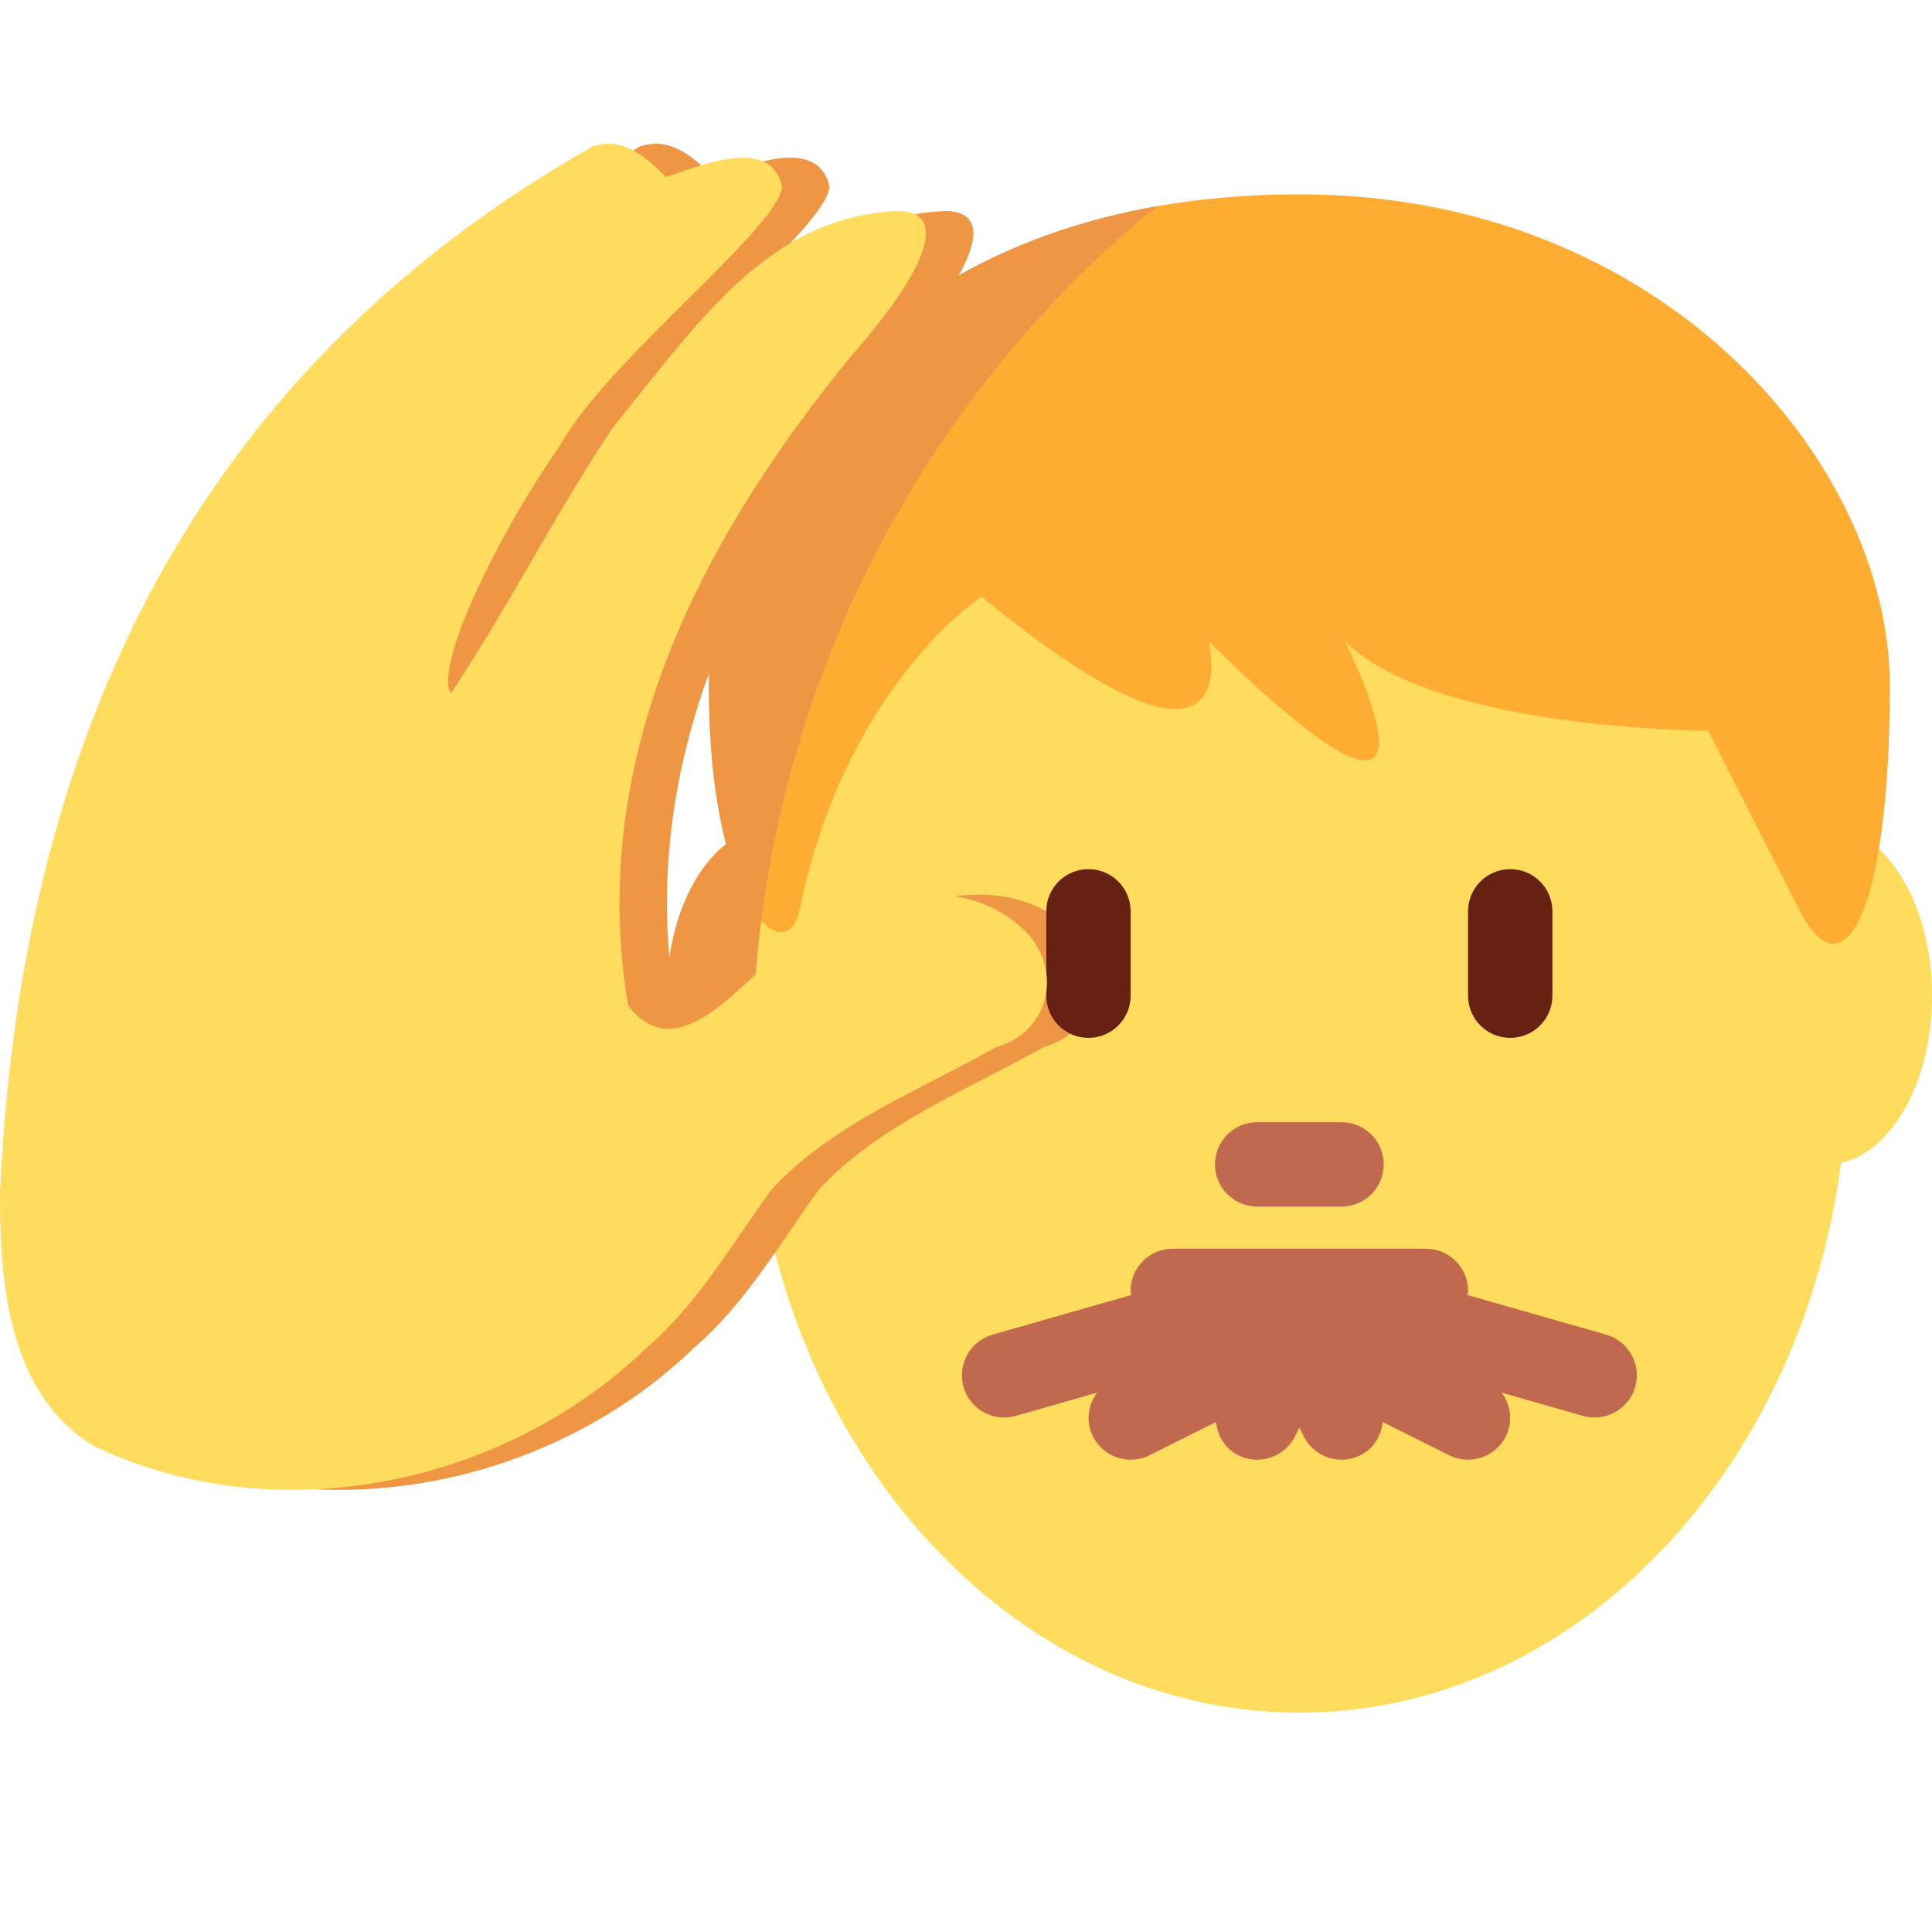
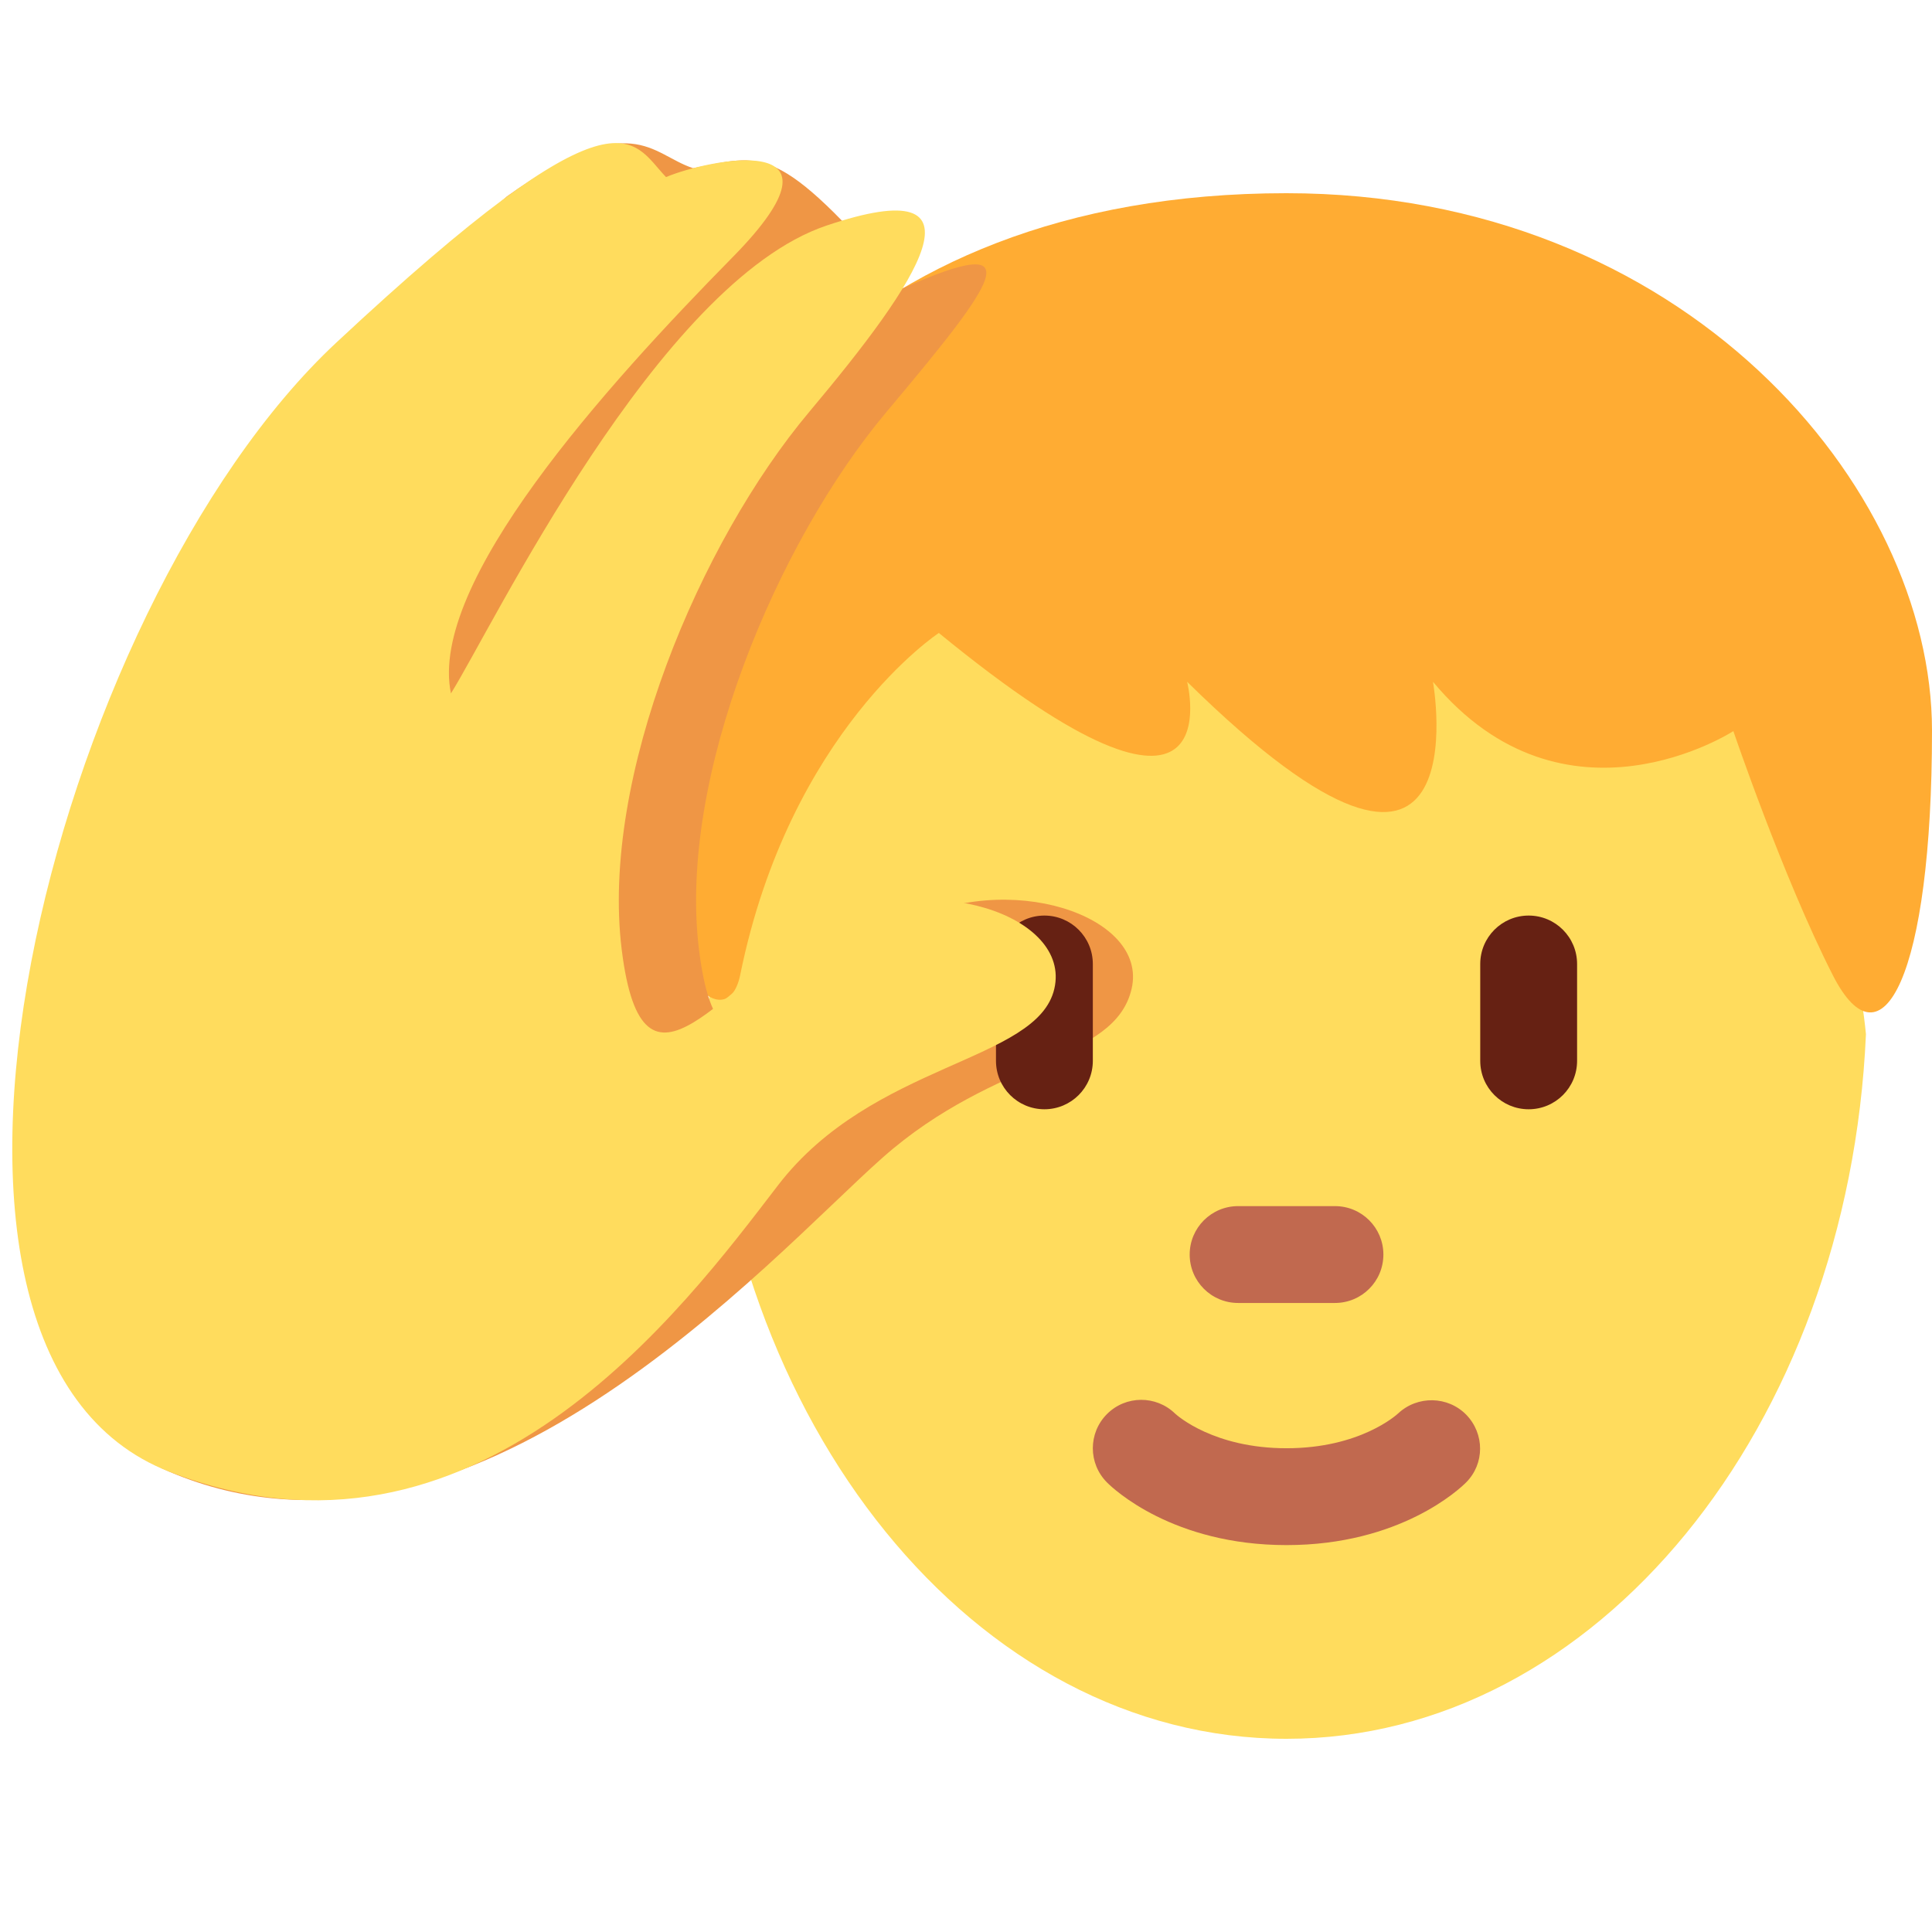
<svg xmlns="http://www.w3.org/2000/svg" width="1000" height="1000" viewBox="0 0 1000 1000" version="1.1" id="svg8">
  <defs id="defs2" />
  <g id="layer1" transform="translate(0,-32.41667)">
-     <path style="fill:#ffdc5d;stroke-width:21.831" d="m 454.232,547.78 c 0,48.224 -24.429,87.323 -54.577,87.323 -30.148,0 -54.577,-39.099 -54.577,-87.323 0,-48.224 24.429,-87.323 54.577,-87.323 30.148,0 54.577,39.099 54.577,87.323 z m 545.768,0 c 0,48.224 -24.429,87.323 -54.577,87.323 -30.148,0 -54.577,-39.099 -54.577,-87.323 0,-48.224 24.429,-87.323 54.577,-87.323 30.148,0 54.577,39.099 54.577,87.323 z" id="path3453" />
-     <path style="fill:#ffdc5d;stroke-width:21.831" d="m 388.74,581.879 c 0,-186.129 127.055,-337.023 283.799,-337.023 156.745,0 283.799,150.894 283.799,337.023 0,186.129 -127.055,337.023 -283.799,337.023 -156.745,0 -283.799,-150.894 -283.799,-337.023 z" id="path3455" />
-     <path style="fill:#c1694f;stroke-width:21.831" d="m 694.37,656.933 h -43.661 c -12.051,0 -21.831,-9.758 -21.831,-21.831 0,-12.072 9.78,-21.831 21.831,-21.831 h 43.661 c 12.072,0 21.831,9.758 21.831,21.831 0,12.072 -9.758,21.831 -21.831,21.831 z" id="path3459" />
-     <path style="fill:#ffac33;stroke-width:21.831" d="m 831.336,723.255 -71.91,-20.543 c 0.065,-0.742 0.437,-1.375 0.437,-2.118 0,-12.072 -9.758,-21.831 -21.831,-21.831 H 607.047 c -12.051,0 -21.831,9.758 -21.831,21.831 0,0.742 0.349,1.375 0.415,2.118 l -71.91,20.543 c -11.592,3.318 -18.294,15.412 -14.976,26.983 2.729,9.606 11.461,15.849 20.979,15.849 1.987,0 4.017,-0.284 6.003,-0.83 l 42.155,-12.051 c -4.715,6.396 -5.982,15.02 -2.183,22.638 3.82,7.663 11.527,12.072 19.539,12.072 3.275,0 6.615,-0.742 9.736,-2.292 l 34.427,-17.203 c 0.786,7.117 4.65,13.775 11.548,17.203 3.122,1.55 6.462,2.292 9.737,2.292 8.012,0 15.718,-4.41 19.56,-12.072 l 2.292,-4.606 2.292,4.606 c 3.842,7.663 11.548,12.072 19.56,12.072 3.275,0 6.615,-0.742 9.737,-2.292 6.877,-3.427 10.763,-10.086 11.548,-17.203 l 34.405,17.203 c 3.144,1.55 6.484,2.292 9.758,2.292 8.012,0 15.718,-4.41 19.56,-12.072 3.799,-7.619 2.532,-16.242 -2.183,-22.638 l 42.155,12.051 c 1.987,0.546 3.995,0.83 6.003,0.83 9.475,0 18.229,-6.244 20.979,-15.849 3.296,-11.57 -3.406,-23.665 -15.02,-26.983 z M 672.539,132.996 c 188.072,0 305.63,138.8 305.63,254.459 0,115.659 -23.512,161.918 -47.023,115.659 l -47.002,-92.519 c 0,0 -141.07,0 -188.072,-46.281 0,0 70.513,138.8 -70.535,0 0,0 23.512,92.54 -117.558,-23.141 0,0 -70.513,46.281 -94.047,161.918 -6.527,32.091 -47.023,0.022 -47.023,-115.637 0,-115.681 94.047,-254.459 305.63,-254.459 z" id="path3461" />
-     <path style="fill:#ef9645;fill-opacity:1;stroke-width:21.831" d="m 599.097,139.117 c -160.047,28.006 -232.187,147.026 -232.187,248.338 0,34.66 3.674,61.665 8.944,81.834 -18.201,14.157 -30.775,43.937 -30.775,78.491 0,44.191 20.533,80.623 47.163,86.424 a 573.329,573.329 0 0 1 -1.427,-11.769 573.329,573.329 0 0 1 -1.436,-40.556 573.329,573.329 0 0 1 2.864,-57.236 573.329,573.329 0 0 1 8.565,-56.666 573.329,573.329 0 0 1 14.178,-55.528 573.329,573.329 0 0 1 19.651,-53.834 573.329,573.329 0 0 1 24.926,-51.604 573.329,573.329 0 0 1 29.957,-48.857 573.329,573.329 0 0 1 34.681,-45.623 573.329,573.329 0 0 1 39.064,-41.932 573.329,573.329 0 0 1 35.835,-31.481 z" id="path4139" />
-     <path id="path4053" d="m 553.613,512.899 c -33.876,-31.198 -85.976,-15.443 -119.49,8.106 -23.153,15.161 -57.394,67.098 -84.465,31.878 -20.462,-122.234 31.655,-234.947 117.506,-338.592 27.052,-30.773 53.398,-71.041 23.178,-72.732 -65.682,2.732 -99.936,51.357 -149.242,113.077 -31.453,47.667 -51.68,89.019 -83.133,136.686 -8.69,-13.464 22.888,-80.36 56.608,-128.516 C 338.692,218.867 429.963,148.422 429.269,128.612 423.268,103.611 389.917,116.877 369.292,124.073 351.077,105.096 340.678,105.594 331.636,108.029 120.352,227.741 35.068,421.906 24.566,649.377 c -0.207,46.98 4.297,104.947 48.839,131.617 94.099,44.769 212.131,20.426 286.153,-51.238 26.582,-23.019 44.011,-53.744 64.407,-81.739 31.649,-34.049 76.491,-51.175 116.273,-73.652 28.467,-7.813 35.033,-42.053 13.376,-61.465 z" style="fill:#ef9645;fill-opacity:1;stroke-width:21.831" />
-     <path style="fill:#662113;stroke-width:21.831" d="m 563.385,569.61 c -12.051,0 -21.831,-9.758 -21.831,-21.831 v -43.661 c 0,-12.051 9.78,-21.831 21.831,-21.831 12.051,0 21.831,9.78 21.831,21.831 v 43.661 c 0,12.072 -9.78,21.831 -21.831,21.831 z m 218.307,0 c -12.072,0 -21.831,-9.758 -21.831,-21.831 v -43.661 c 0,-12.051 9.758,-21.831 21.831,-21.831 12.072,0 21.831,9.78 21.831,21.831 v 43.661 c 0,12.072 -9.758,21.831 -21.831,21.831 z" id="path3457" />
-     <path style="fill:#ffdc5d;stroke-width:21.831" d="m 529.054,512.899 c -33.876,-31.198 -85.976,-15.443 -119.49,8.106 -23.153,15.161 -57.394,67.098 -84.465,31.878 -20.462,-122.234 31.655,-234.947 117.506,-338.592 27.052,-30.773 53.398,-71.041 23.178,-72.732 -65.682,2.732 -99.936,51.357 -149.242,113.077 -31.453,47.667 -51.68,89.019 -83.133,136.686 -8.69,-13.464 22.888,-80.36 56.608,-128.516 C 314.132,218.867 405.404,148.422 404.709,128.612 398.709,103.611 365.358,116.877 344.733,124.073 326.517,105.096 316.119,105.594 307.077,108.029 95.792,227.741 10.509,421.906 0.007,649.377 -0.201,696.357 4.303,754.324 48.845,780.994 c 94.099,44.769 212.131,20.426 286.153,-51.238 26.582,-23.019 44.011,-53.744 64.407,-81.739 31.649,-34.049 76.491,-51.175 116.273,-73.652 28.467,-7.813 35.033,-42.053 13.376,-61.465 z" id="path3143" />
-     <path style="fill:#c1694f;fill-opacity:1;stroke-width:21.831" d="m 607.048,678.765 c -12.051,0 -21.831,9.757 -21.831,21.829 0,0.742 0.349,1.375 0.415,2.118 l -71.912,20.543 c -11.592,3.318 -18.294,15.413 -14.976,26.983 2.729,9.606 11.461,15.85 20.98,15.85 1.987,0 4.017,-0.283 6.003,-0.829 l 42.156,-12.052 c -4.715,6.396 -5.983,15.019 -2.185,22.638 3.82,7.663 11.527,12.074 19.539,12.074 3.275,0 6.615,-0.742 9.737,-2.292 l 34.427,-17.204 c 0.786,7.117 4.649,13.776 11.548,17.204 3.122,1.55 6.462,2.292 9.737,2.292 8.012,0 15.719,-4.412 19.561,-12.074 l 2.292,-4.605 2.292,4.605 c 3.842,7.663 11.547,12.074 19.559,12.074 3.275,0 6.615,-0.742 9.737,-2.292 6.877,-3.427 10.764,-10.087 11.55,-17.204 l 34.405,17.204 c 3.144,1.55 6.482,2.292 9.757,2.292 8.012,0 15.719,-4.412 19.561,-12.074 3.799,-7.619 2.533,-16.241 -2.183,-22.638 l 42.154,12.052 c 1.987,0.546 3.995,0.829 6.003,0.829 9.475,0 18.229,-6.245 20.98,-15.85 3.296,-11.57 -3.405,-23.665 -15.019,-26.983 l -71.912,-20.543 c 0.065,-0.742 0.437,-1.375 0.437,-2.118 0,-12.072 -9.759,-21.829 -21.831,-21.829 z" id="path4141" />
+     <path style="fill:#ffdc5d;stroke-width:25.065" d="m 800.232,338.075 c -100.26,0 -317.123,-26.068 -317.123,-26.068 0,0 -43.362,47.699 -68.427,72.764 -46.696,46.696 -42.636,105.799 -48.827,179.516 7.695,204.881 138.86,368.13 300.053,368.13 160.266,0 290.904,-161.419 299.903,-364.721 -8.823,-90.986 -70.082,-229.621 -165.579,-229.621 z" id="path1132" />
+     <path style="fill:#c1694f;stroke-width:25.065" d="m 665.909,832.156 c -58.828,0 -89.607,-29.075 -92.916,-32.409 -9.8,-9.8 -9.8,-25.642 0,-35.442 9.7,-9.7 25.391,-9.775 35.191,-0.251 1.278,1.178 20.202,17.972 57.725,17.972 38.074,0 56.973,-17.295 57.775,-18.022 9.976,-9.349 25.742,-9.074 35.292,0.727 9.5,9.851 9.525,25.341 -0.15,35.016 -3.309,3.334 -34.088,32.409 -92.916,32.409 z m 25.065,-125.325 h -50.13 c -13.836,0 -25.065,-11.204 -25.065,-25.065 0,-13.861 11.229,-25.065 25.065,-25.065 h 50.13 c 13.861,0 25.065,11.204 25.065,25.065 0,13.861 -11.204,25.065 -25.065,25.065 z" id="path1134" />
+     <path style="fill:#ffac33;stroke-width:25.065" d="m 665.858,132.417 c 205.658,0 334.142,151.744 334.142,278.197 0,126.428 -25.717,177.059 -51.408,126.428 -25.717,-50.556 -51.408,-126.202 -51.408,-126.202 0,0 -87.176,56.471 -155.478,-25.541 0,0 26.995,151.744 -127.255,0 0,0 25.717,101.187 -128.508,-25.266 0,0 -77.125,50.581 -102.817,177.009 -7.118,35.116 -51.408,0 -51.408,-126.428 -0.025,-126.453 102.792,-278.197 334.142,-278.197" id="path1138" />
+     <path id="path1223" d="m 585.721,544.214 c 8.81,-38.01 -64.367,-62.166 -117.975,-33.563 -53.608,28.603 -94.812,102.966 -105.931,13.443 -11.119,-89.524 40.595,-211.274 97.05,-278.488 56.456,-67.214 76.888,-94.4 8.358,-63.922 -65.239,-76.672 -72.933,-69.012 -108.461,-62.206 -22.091,-7.24 -31.43,-31.565 -96.382,14.598 C 56.82,312.922 -67.768,728.02 87.672,794.185 243.112,860.35 397.765,683.901 456.831,631.602 515.896,579.303 576.911,582.224 585.721,544.214 Z" style="opacity:1;vector-effect:none;fill:#ef9645;fill-opacity:1;stroke-width:21.831;stroke-linecap:butt;stroke-linejoin:miter;stroke-miterlimit:4;stroke-dasharray:none;stroke-dashoffset:0;stroke-opacity:1" />
+     <path style="fill:#662113;stroke-width:25.065" d="m 540.584,606.571 c -13.836,0 -25.065,-11.204 -25.065,-25.065 v -50.13 c 0,-13.836 11.229,-25.065 25.065,-25.065 13.836,0 25.065,11.229 25.065,25.065 v 50.13 c 0,13.861 -11.229,25.065 -25.065,25.065 z m 250.65,0 c -13.861,0 -25.065,-11.204 -25.065,-25.065 v -50.13 c 0,-13.836 11.204,-25.065 25.065,-25.065 13.861,0 25.065,11.229 25.065,25.065 v 50.13 c 0,13.861 -11.204,25.065 -25.065,25.065 z" id="path1136" />
+     <path id="path1230" d="m 545.721,544.214 c 8.81,-38.01 -64.367,-62.166 -117.975,-33.563 -53.608,28.603 -94.812,102.966 -105.931,13.443 -11.119,-89.524 40.595,-211.274 97.05,-278.488 56.456,-67.214 96.238,-125.86 8.894,-96.417 C 340.417,178.63 254.429,357.911 233.408,391.322 221.546,334.335 313.03,232.789 379.244,165.505 445.458,98.22 365.863,115.11 344.733,124.073 326.517,105.096 321.224,72.392 174.023,209.798 26.822,347.205 -71.022,732.692 87.672,794.185 246.366,855.678 353.752,709.662 402.716,645.906 451.679,582.15 536.911,582.224 545.721,544.214 Z" style="fill:#ffdc5d;stroke-width:21.831" />
  </g>
</svg>
